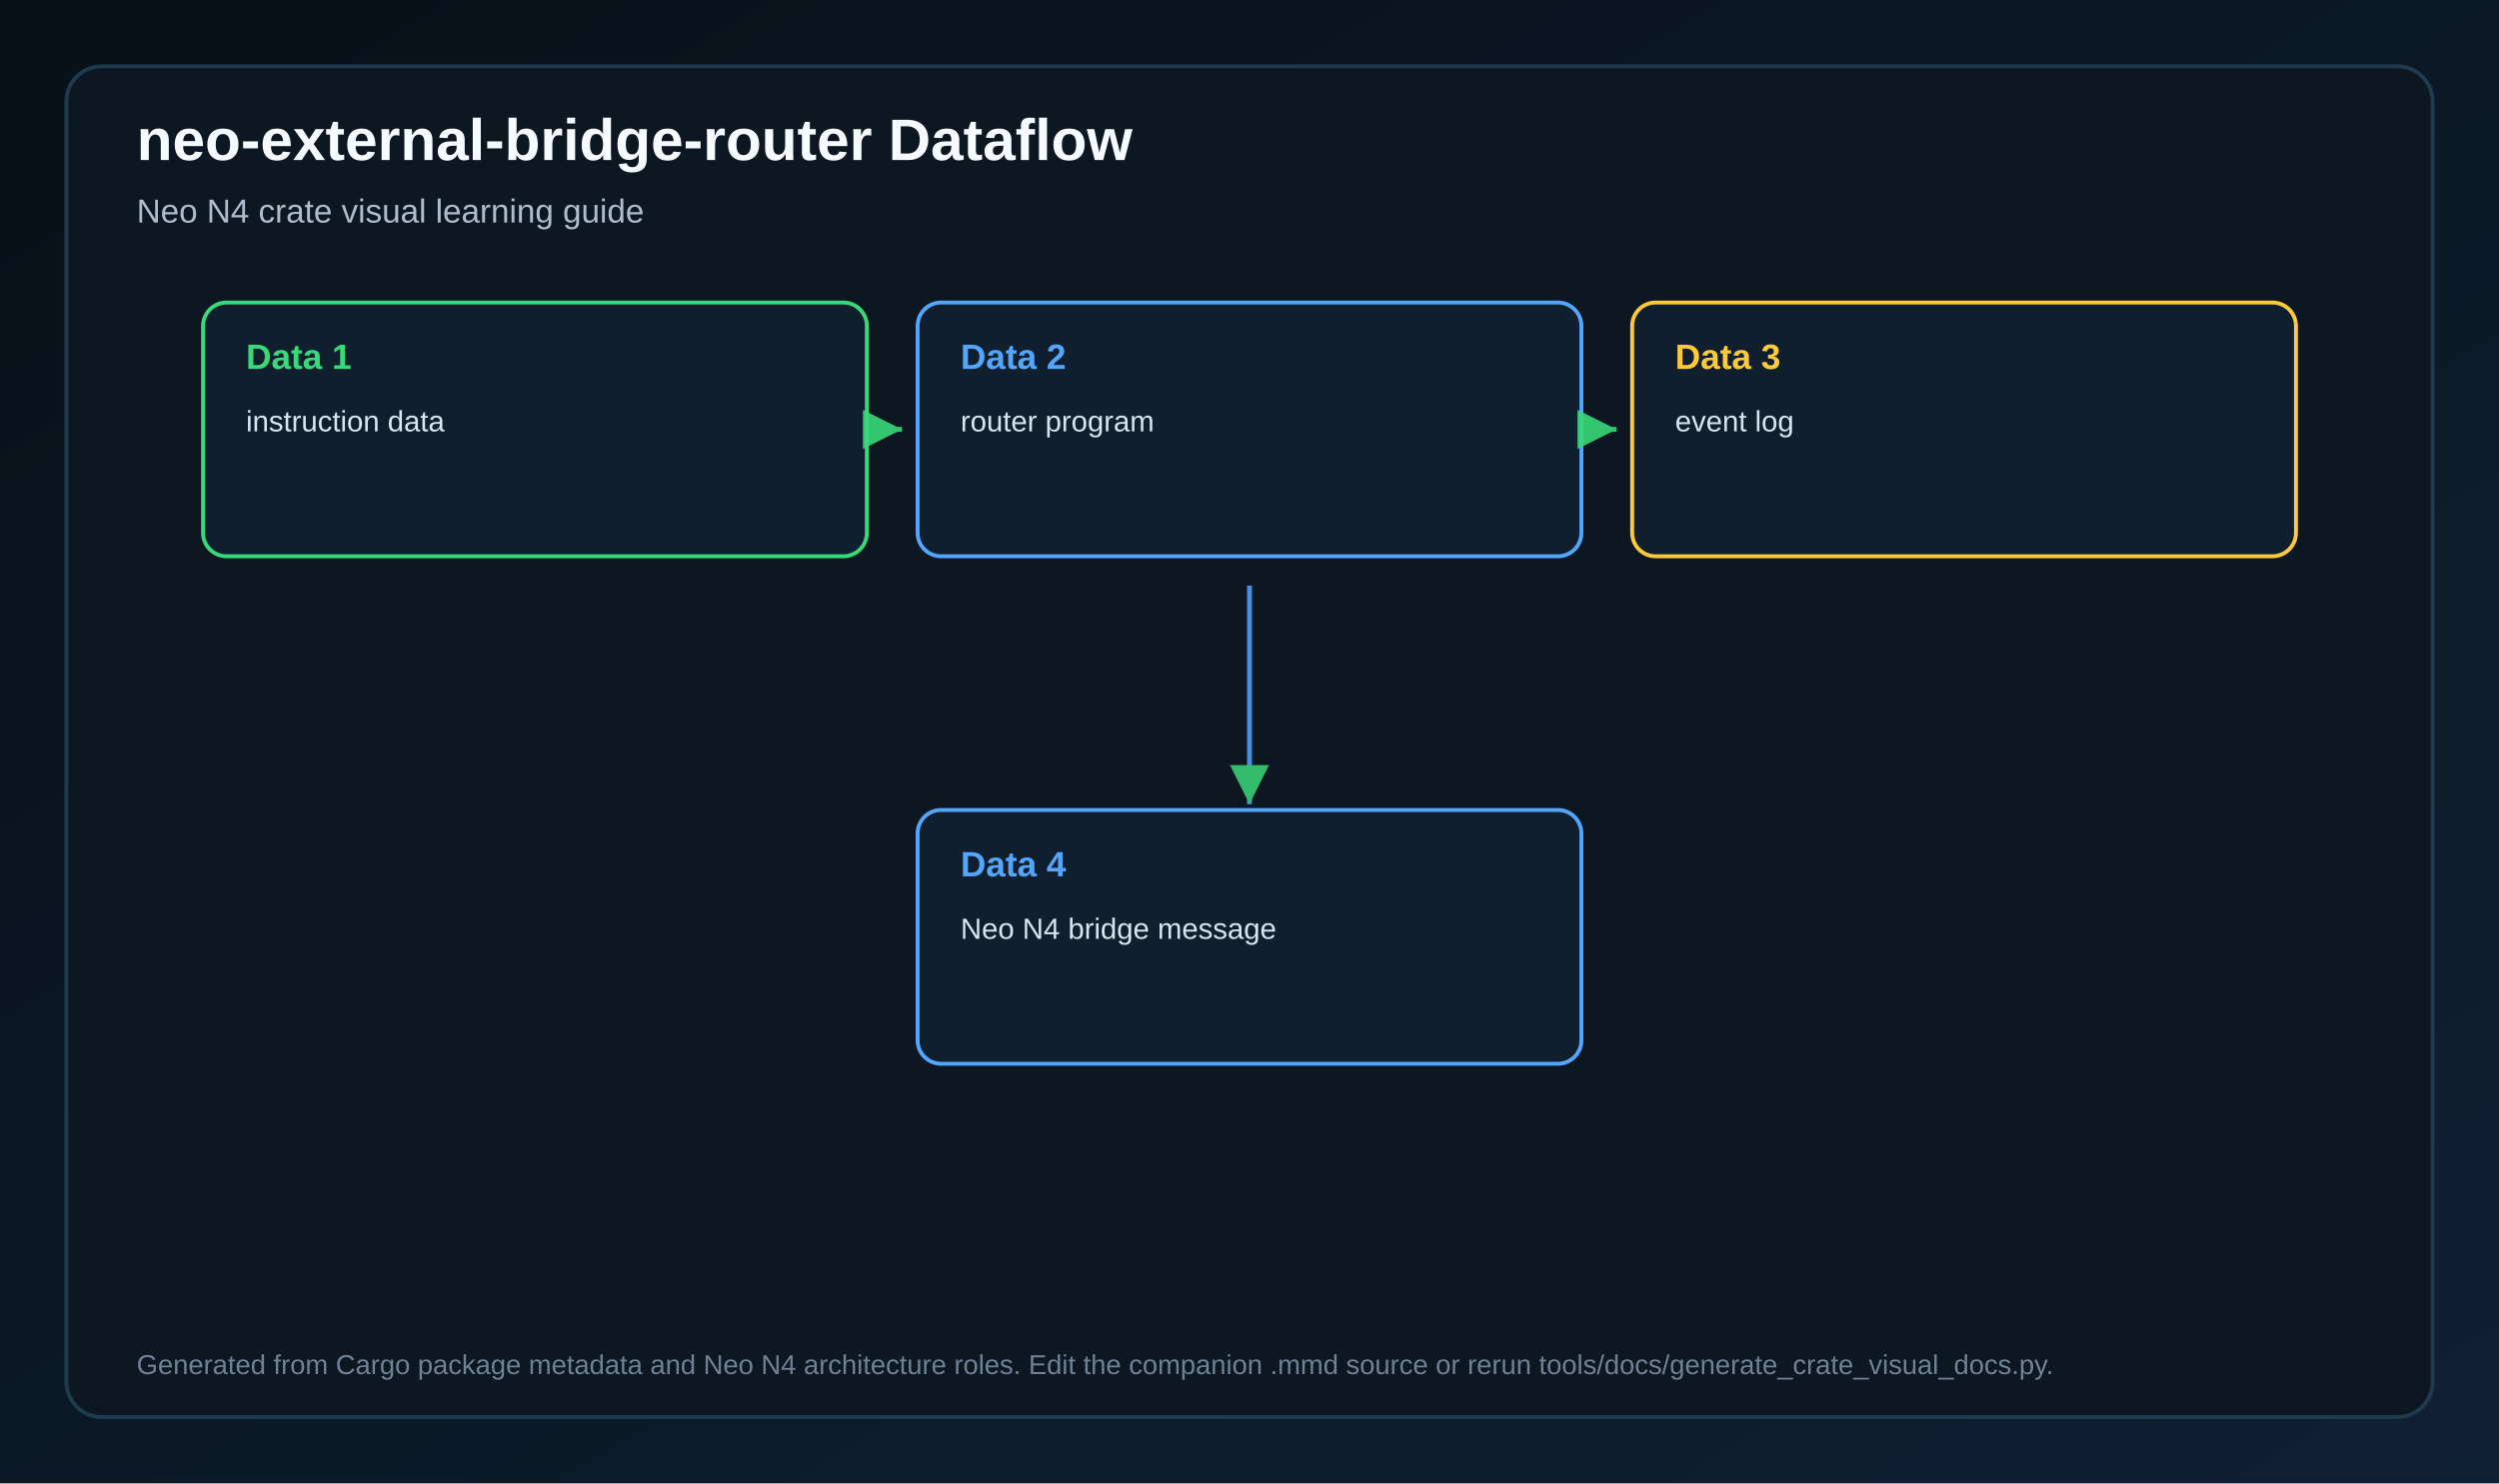
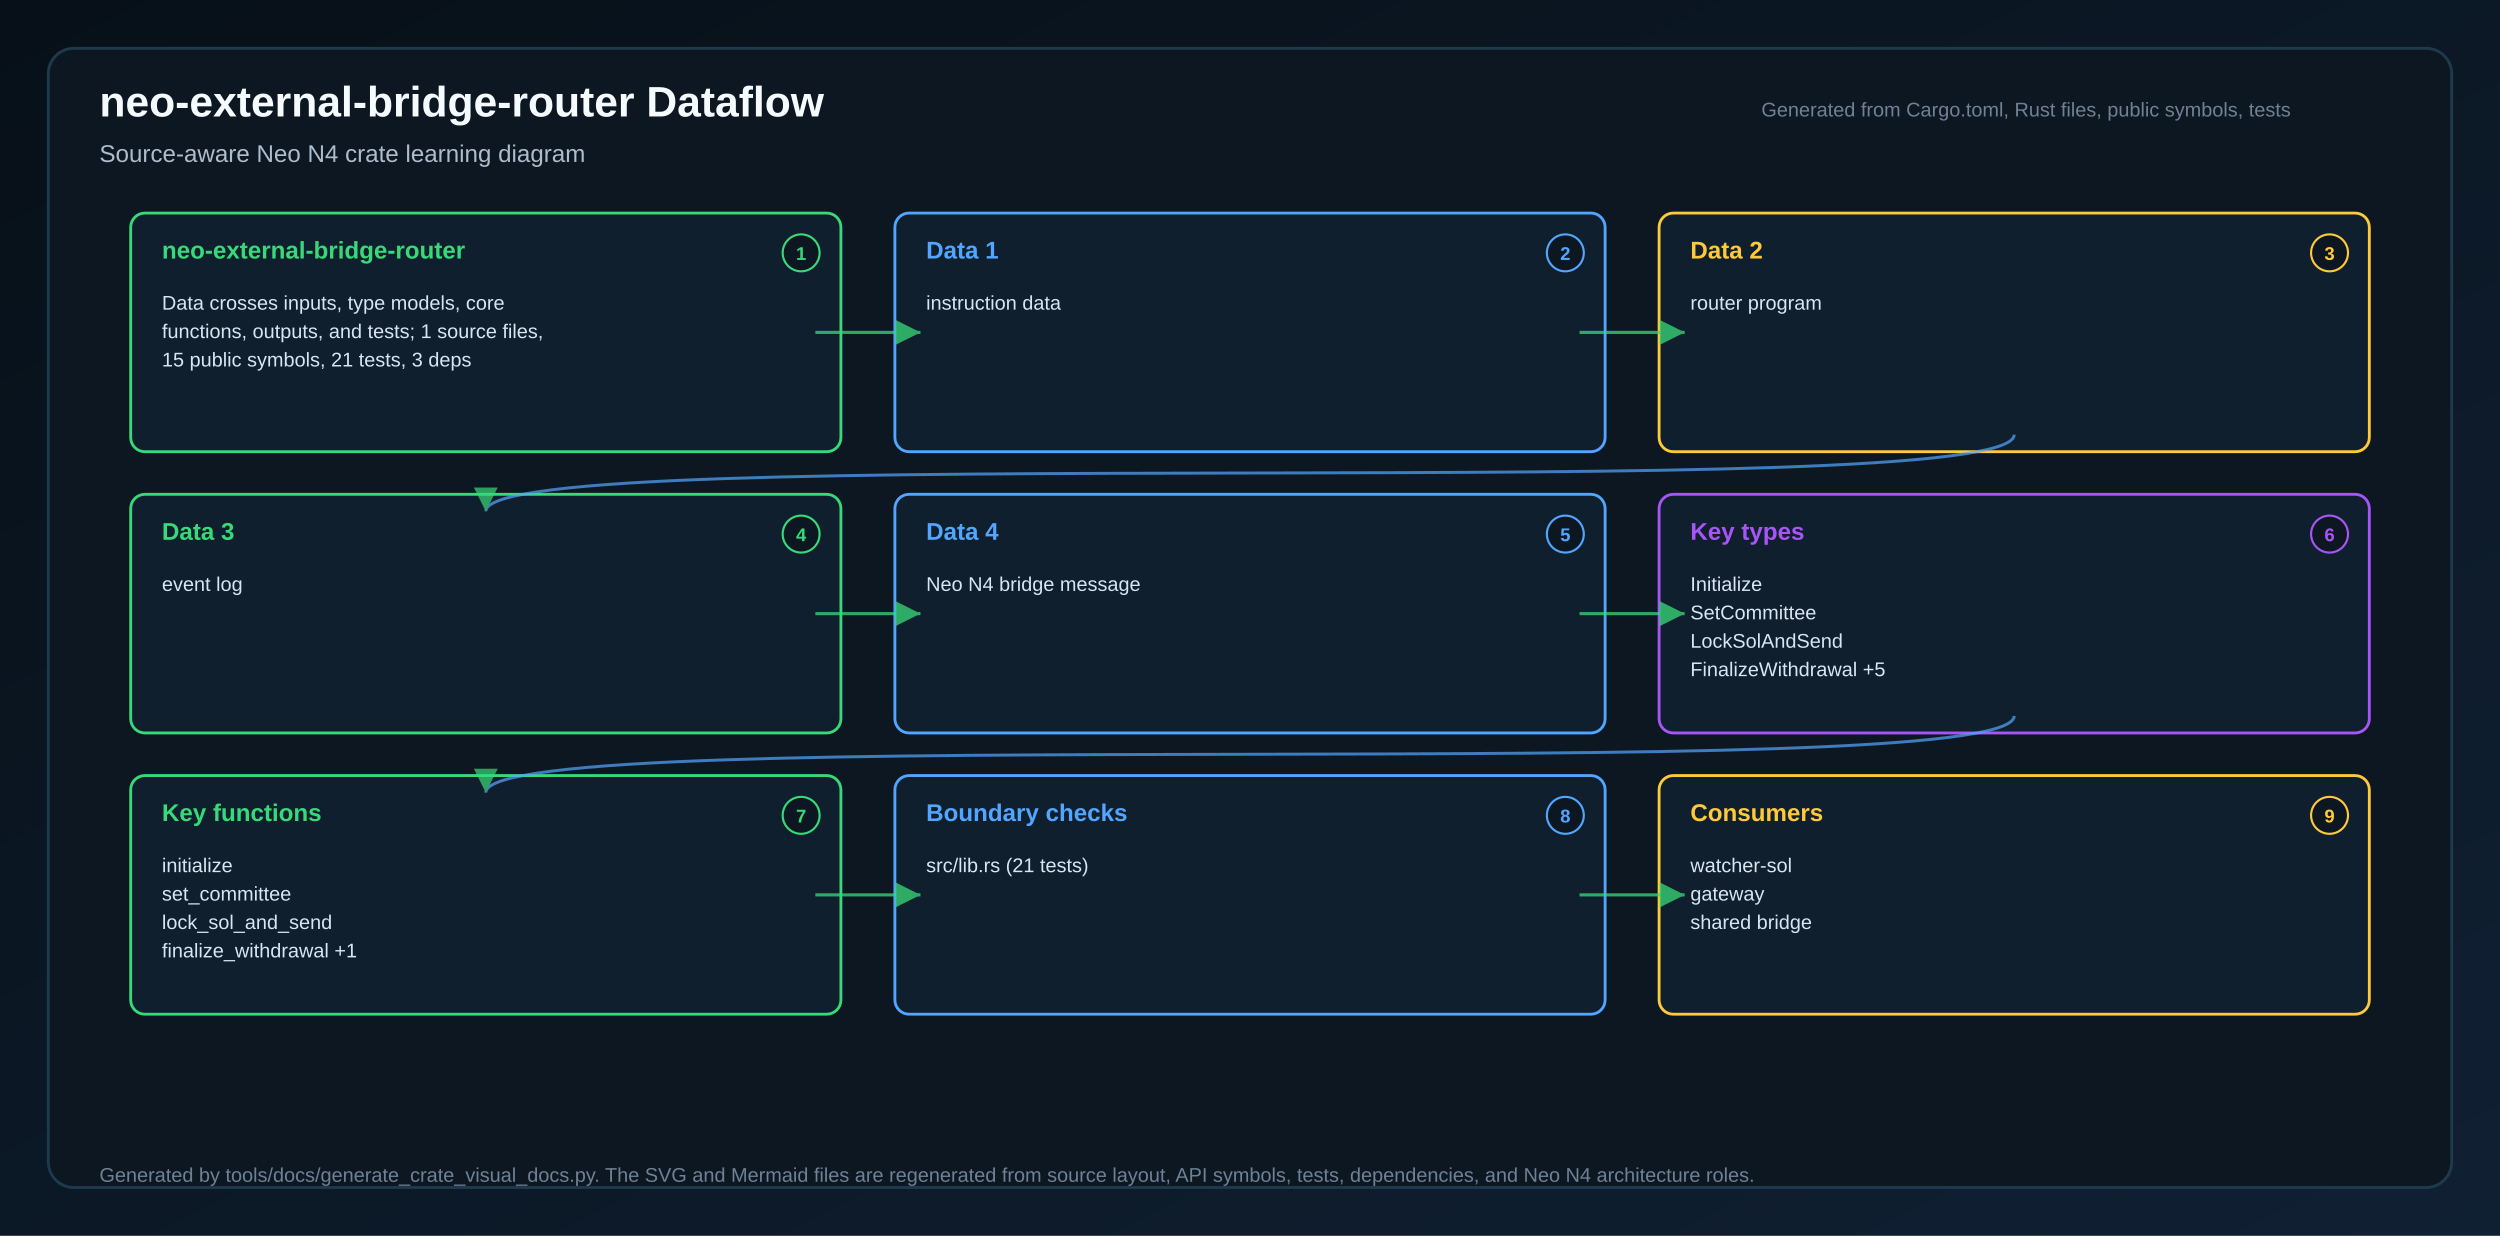
- <svg xmlns="http://www.w3.org/2000/svg" width="1280" height="760" viewBox="0 0 1280 760" role="img" aria-label="neo-external-bridge-router Dataflow">
+ <svg xmlns="http://www.w3.org/2000/svg" width="1760" height="870" viewBox="0 0 1760 870" role="img" aria-label="neo-external-bridge-router Dataflow">
  <defs>
    <linearGradient id="bg" x1="0" x2="1" y1="0" y2="1">
      <stop offset="0" stop-color="#071018" />
      <stop offset="1" stop-color="#102033" />
    </linearGradient>
    <marker id="arrow" markerWidth="12" markerHeight="12" refX="10" refY="6" orient="auto">
      <path d="M2,2 L10,6 L2,10 Z" fill="#38d978" />
    </marker>
  </defs>
-   <rect x="0" y="0" width="1280" height="760" fill="url(#bg)" />
-   <rect x="34" y="34" width="1212" height="692" rx="18" fill="#0c1722" stroke="#1e3a4d" stroke-width="2" />
+   <rect x="0" y="0" width="1760" height="870" fill="url(#bg)" />
+   <rect x="34" y="34" width="1692" height="802" rx="18" fill="#0c1722" stroke="#1e3a4d" stroke-width="2" />
  <text x="70" y="82" fill="#f6fbff" font-size="30" font-family="Segoe UI, Arial, sans-serif" font-weight="700">neo-external-bridge-router Dataflow</text>
-   <text x="70" y="114" fill="#aebdcc" font-size="17" font-family="Segoe UI, Arial, sans-serif">Neo N4 crate visual learning guide</text>
-   <rect x="104" y="155" width="340" height="130" rx="12" fill="#101f2d" stroke="#38d978" stroke-width="2" />
-   <text x="126" y="189" fill="#38d978" font-size="18" font-family="Segoe UI, Arial, sans-serif" font-weight="700">Data 1</text>
-   <text x="126" y="221" fill="#d9e6f2" font-size="15" font-family="Segoe UI, Arial, sans-serif">instruction data</text>
-   <rect x="470" y="155" width="340" height="130" rx="12" fill="#101f2d" stroke="#52a6ff" stroke-width="2" />
-   <text x="492" y="189" fill="#52a6ff" font-size="18" font-family="Segoe UI, Arial, sans-serif" font-weight="700">Data 2</text>
-   <text x="492" y="221" fill="#d9e6f2" font-size="15" font-family="Segoe UI, Arial, sans-serif">router program</text>
-   <line x1="452" y1="220" x2="462" y2="220" stroke="#38d978" stroke-width="2.5" marker-end="url(#arrow)" opacity="0.9" />
-   <rect x="836" y="155" width="340" height="130" rx="12" fill="#101f2d" stroke="#ffca3a" stroke-width="2" />
-   <text x="858" y="189" fill="#ffca3a" font-size="18" font-family="Segoe UI, Arial, sans-serif" font-weight="700">Data 3</text>
-   <text x="858" y="221" fill="#d9e6f2" font-size="15" font-family="Segoe UI, Arial, sans-serif">event log</text>
-   <line x1="818" y1="220" x2="828" y2="220" stroke="#38d978" stroke-width="2.5" marker-end="url(#arrow)" opacity="0.9" />
-   <rect x="470" y="415" width="340" height="130" rx="12" fill="#101f2d" stroke="#52a6ff" stroke-width="2" />
-   <text x="492" y="449" fill="#52a6ff" font-size="18" font-family="Segoe UI, Arial, sans-serif" font-weight="700">Data 4</text>
-   <text x="492" y="481" fill="#d9e6f2" font-size="15" font-family="Segoe UI, Arial, sans-serif">Neo N4 bridge message</text>
-   <path d="M640 300 C640 350 640 370 640 412" stroke="#52a6ff" stroke-width="2.5" fill="none" marker-end="url(#arrow)" opacity="0.85" />
-   <text x="70" y="704" fill="#6f8194" font-size="14" font-family="Segoe UI, Arial, sans-serif">Generated from Cargo package metadata and Neo N4 architecture roles. Edit the companion .mmd source or rerun tools/docs/generate_crate_visual_docs.py.</text>
+   <text x="70" y="114" fill="#aebdcc" font-size="17" font-family="Segoe UI, Arial, sans-serif">Source-aware Neo N4 crate learning diagram</text>
+   <text x="1240" y="82" fill="#6f8194" font-size="14" font-family="Segoe UI, Arial, sans-serif">Generated from Cargo.toml, Rust files, public symbols, tests</text>
+   <rect x="92" y="150" width="500" height="168" rx="10" fill="#101f2d" stroke="#38d978" stroke-width="2" />
+   <circle cx="564" cy="178" r="13" fill="#0c1722" stroke="#38d978" stroke-width="1.5" />
+   <text x="564" y="183" text-anchor="middle" fill="#38d978" font-size="13" font-family="Segoe UI, Arial, sans-serif" font-weight="700">1</text>
+   <text x="114" y="182" fill="#38d978" font-size="17" font-family="Segoe UI, Arial, sans-serif" font-weight="700">neo-external-bridge-router</text>
+   <text x="114" y="218" fill="#d9e6f2" font-size="14" font-family="Segoe UI, Arial, sans-serif">Data crosses inputs, type models, core</text>
+   <text x="114" y="238" fill="#d9e6f2" font-size="14" font-family="Segoe UI, Arial, sans-serif">functions, outputs, and tests; 1 source files,</text>
+   <text x="114" y="258" fill="#d9e6f2" font-size="14" font-family="Segoe UI, Arial, sans-serif">15 public symbols, 21 tests, 3 deps</text>
+   <rect x="630" y="150" width="500" height="168" rx="10" fill="#101f2d" stroke="#52a6ff" stroke-width="2" />
+   <circle cx="1102" cy="178" r="13" fill="#0c1722" stroke="#52a6ff" stroke-width="1.5" />
+   <text x="1102" y="183" text-anchor="middle" fill="#52a6ff" font-size="13" font-family="Segoe UI, Arial, sans-serif" font-weight="700">2</text>
+   <text x="652" y="182" fill="#52a6ff" font-size="17" font-family="Segoe UI, Arial, sans-serif" font-weight="700">Data 1</text>
+   <text x="652" y="218" fill="#d9e6f2" font-size="14" font-family="Segoe UI, Arial, sans-serif">instruction data</text>
+   <rect x="1168" y="150" width="500" height="168" rx="10" fill="#101f2d" stroke="#ffca3a" stroke-width="2" />
+   <circle cx="1640" cy="178" r="13" fill="#0c1722" stroke="#ffca3a" stroke-width="1.5" />
+   <text x="1640" y="183" text-anchor="middle" fill="#ffca3a" font-size="13" font-family="Segoe UI, Arial, sans-serif" font-weight="700">3</text>
+   <text x="1190" y="182" fill="#ffca3a" font-size="17" font-family="Segoe UI, Arial, sans-serif" font-weight="700">Data 2</text>
+   <text x="1190" y="218" fill="#d9e6f2" font-size="14" font-family="Segoe UI, Arial, sans-serif">router program</text>
+   <rect x="92" y="348" width="500" height="168" rx="10" fill="#101f2d" stroke="#38d978" stroke-width="2" />
+   <circle cx="564" cy="376" r="13" fill="#0c1722" stroke="#38d978" stroke-width="1.5" />
+   <text x="564" y="381" text-anchor="middle" fill="#38d978" font-size="13" font-family="Segoe UI, Arial, sans-serif" font-weight="700">4</text>
+   <text x="114" y="380" fill="#38d978" font-size="17" font-family="Segoe UI, Arial, sans-serif" font-weight="700">Data 3</text>
+   <text x="114" y="416" fill="#d9e6f2" font-size="14" font-family="Segoe UI, Arial, sans-serif">event log</text>
+   <rect x="630" y="348" width="500" height="168" rx="10" fill="#101f2d" stroke="#52a6ff" stroke-width="2" />
+   <circle cx="1102" cy="376" r="13" fill="#0c1722" stroke="#52a6ff" stroke-width="1.5" />
+   <text x="1102" y="381" text-anchor="middle" fill="#52a6ff" font-size="13" font-family="Segoe UI, Arial, sans-serif" font-weight="700">5</text>
+   <text x="652" y="380" fill="#52a6ff" font-size="17" font-family="Segoe UI, Arial, sans-serif" font-weight="700">Data 4</text>
+   <text x="652" y="416" fill="#d9e6f2" font-size="14" font-family="Segoe UI, Arial, sans-serif">Neo N4 bridge message</text>
+   <rect x="1168" y="348" width="500" height="168" rx="10" fill="#101f2d" stroke="#a855f7" stroke-width="2" />
+   <circle cx="1640" cy="376" r="13" fill="#0c1722" stroke="#a855f7" stroke-width="1.5" />
+   <text x="1640" y="381" text-anchor="middle" fill="#a855f7" font-size="13" font-family="Segoe UI, Arial, sans-serif" font-weight="700">6</text>
+   <text x="1190" y="380" fill="#a855f7" font-size="17" font-family="Segoe UI, Arial, sans-serif" font-weight="700">Key types</text>
+   <text x="1190" y="416" fill="#d9e6f2" font-size="14" font-family="Segoe UI, Arial, sans-serif">Initialize</text>
+   <text x="1190" y="436" fill="#d9e6f2" font-size="14" font-family="Segoe UI, Arial, sans-serif">SetCommittee</text>
+   <text x="1190" y="456" fill="#d9e6f2" font-size="14" font-family="Segoe UI, Arial, sans-serif">LockSolAndSend</text>
+   <text x="1190" y="476" fill="#d9e6f2" font-size="14" font-family="Segoe UI, Arial, sans-serif">FinalizeWithdrawal +5</text>
+   <rect x="92" y="546" width="500" height="168" rx="10" fill="#101f2d" stroke="#38d978" stroke-width="2" />
+   <circle cx="564" cy="574" r="13" fill="#0c1722" stroke="#38d978" stroke-width="1.5" />
+   <text x="564" y="579" text-anchor="middle" fill="#38d978" font-size="13" font-family="Segoe UI, Arial, sans-serif" font-weight="700">7</text>
+   <text x="114" y="578" fill="#38d978" font-size="17" font-family="Segoe UI, Arial, sans-serif" font-weight="700">Key functions</text>
+   <text x="114" y="614" fill="#d9e6f2" font-size="14" font-family="Segoe UI, Arial, sans-serif">initialize</text>
+   <text x="114" y="634" fill="#d9e6f2" font-size="14" font-family="Segoe UI, Arial, sans-serif">set_committee</text>
+   <text x="114" y="654" fill="#d9e6f2" font-size="14" font-family="Segoe UI, Arial, sans-serif">lock_sol_and_send</text>
+   <text x="114" y="674" fill="#d9e6f2" font-size="14" font-family="Segoe UI, Arial, sans-serif">finalize_withdrawal +1</text>
+   <rect x="630" y="546" width="500" height="168" rx="10" fill="#101f2d" stroke="#52a6ff" stroke-width="2" />
+   <circle cx="1102" cy="574" r="13" fill="#0c1722" stroke="#52a6ff" stroke-width="1.5" />
+   <text x="1102" y="579" text-anchor="middle" fill="#52a6ff" font-size="13" font-family="Segoe UI, Arial, sans-serif" font-weight="700">8</text>
+   <text x="652" y="578" fill="#52a6ff" font-size="17" font-family="Segoe UI, Arial, sans-serif" font-weight="700">Boundary checks</text>
+   <text x="652" y="614" fill="#d9e6f2" font-size="14" font-family="Segoe UI, Arial, sans-serif">src/lib.rs (21 tests)</text>
+   <rect x="1168" y="546" width="500" height="168" rx="10" fill="#101f2d" stroke="#ffca3a" stroke-width="2" />
+   <circle cx="1640" cy="574" r="13" fill="#0c1722" stroke="#ffca3a" stroke-width="1.5" />
+   <text x="1640" y="579" text-anchor="middle" fill="#ffca3a" font-size="13" font-family="Segoe UI, Arial, sans-serif" font-weight="700">9</text>
+   <text x="1190" y="578" fill="#ffca3a" font-size="17" font-family="Segoe UI, Arial, sans-serif" font-weight="700">Consumers</text>
+   <text x="1190" y="614" fill="#d9e6f2" font-size="14" font-family="Segoe UI, Arial, sans-serif">watcher-sol</text>
+   <text x="1190" y="634" fill="#d9e6f2" font-size="14" font-family="Segoe UI, Arial, sans-serif">gateway</text>
+   <text x="1190" y="654" fill="#d9e6f2" font-size="14" font-family="Segoe UI, Arial, sans-serif">shared bridge</text>
+   <line x1="574" y1="234" x2="648" y2="234" stroke="#38d978" stroke-width="2.2" marker-end="url(#arrow)" opacity="0.75" />
+   <line x1="1112" y1="234" x2="1186" y2="234" stroke="#38d978" stroke-width="2.2" marker-end="url(#arrow)" opacity="0.75" />
+   <line x1="574" y1="432" x2="648" y2="432" stroke="#38d978" stroke-width="2.2" marker-end="url(#arrow)" opacity="0.75" />
+   <line x1="1112" y1="432" x2="1186" y2="432" stroke="#38d978" stroke-width="2.2" marker-end="url(#arrow)" opacity="0.75" />
+   <line x1="574" y1="630" x2="648" y2="630" stroke="#38d978" stroke-width="2.2" marker-end="url(#arrow)" opacity="0.75" />
+   <line x1="1112" y1="630" x2="1186" y2="630" stroke="#38d978" stroke-width="2.2" marker-end="url(#arrow)" opacity="0.75" />
+   <path d="M1418 306 C1418 358, 342 308, 342 360" stroke="#52a6ff" stroke-width="2.1" fill="none" marker-end="url(#arrow)" opacity="0.7" />
+   <path d="M1418 504 C1418 556, 342 506, 342 558" stroke="#52a6ff" stroke-width="2.1" fill="none" marker-end="url(#arrow)" opacity="0.7" />
+   <text x="70" y="832" fill="#6f8194" font-size="14" font-family="Segoe UI, Arial, sans-serif">Generated by tools/docs/generate_crate_visual_docs.py. The SVG and Mermaid files are regenerated from source layout, API symbols, tests, dependencies, and Neo N4 architecture roles.</text>
</svg>
